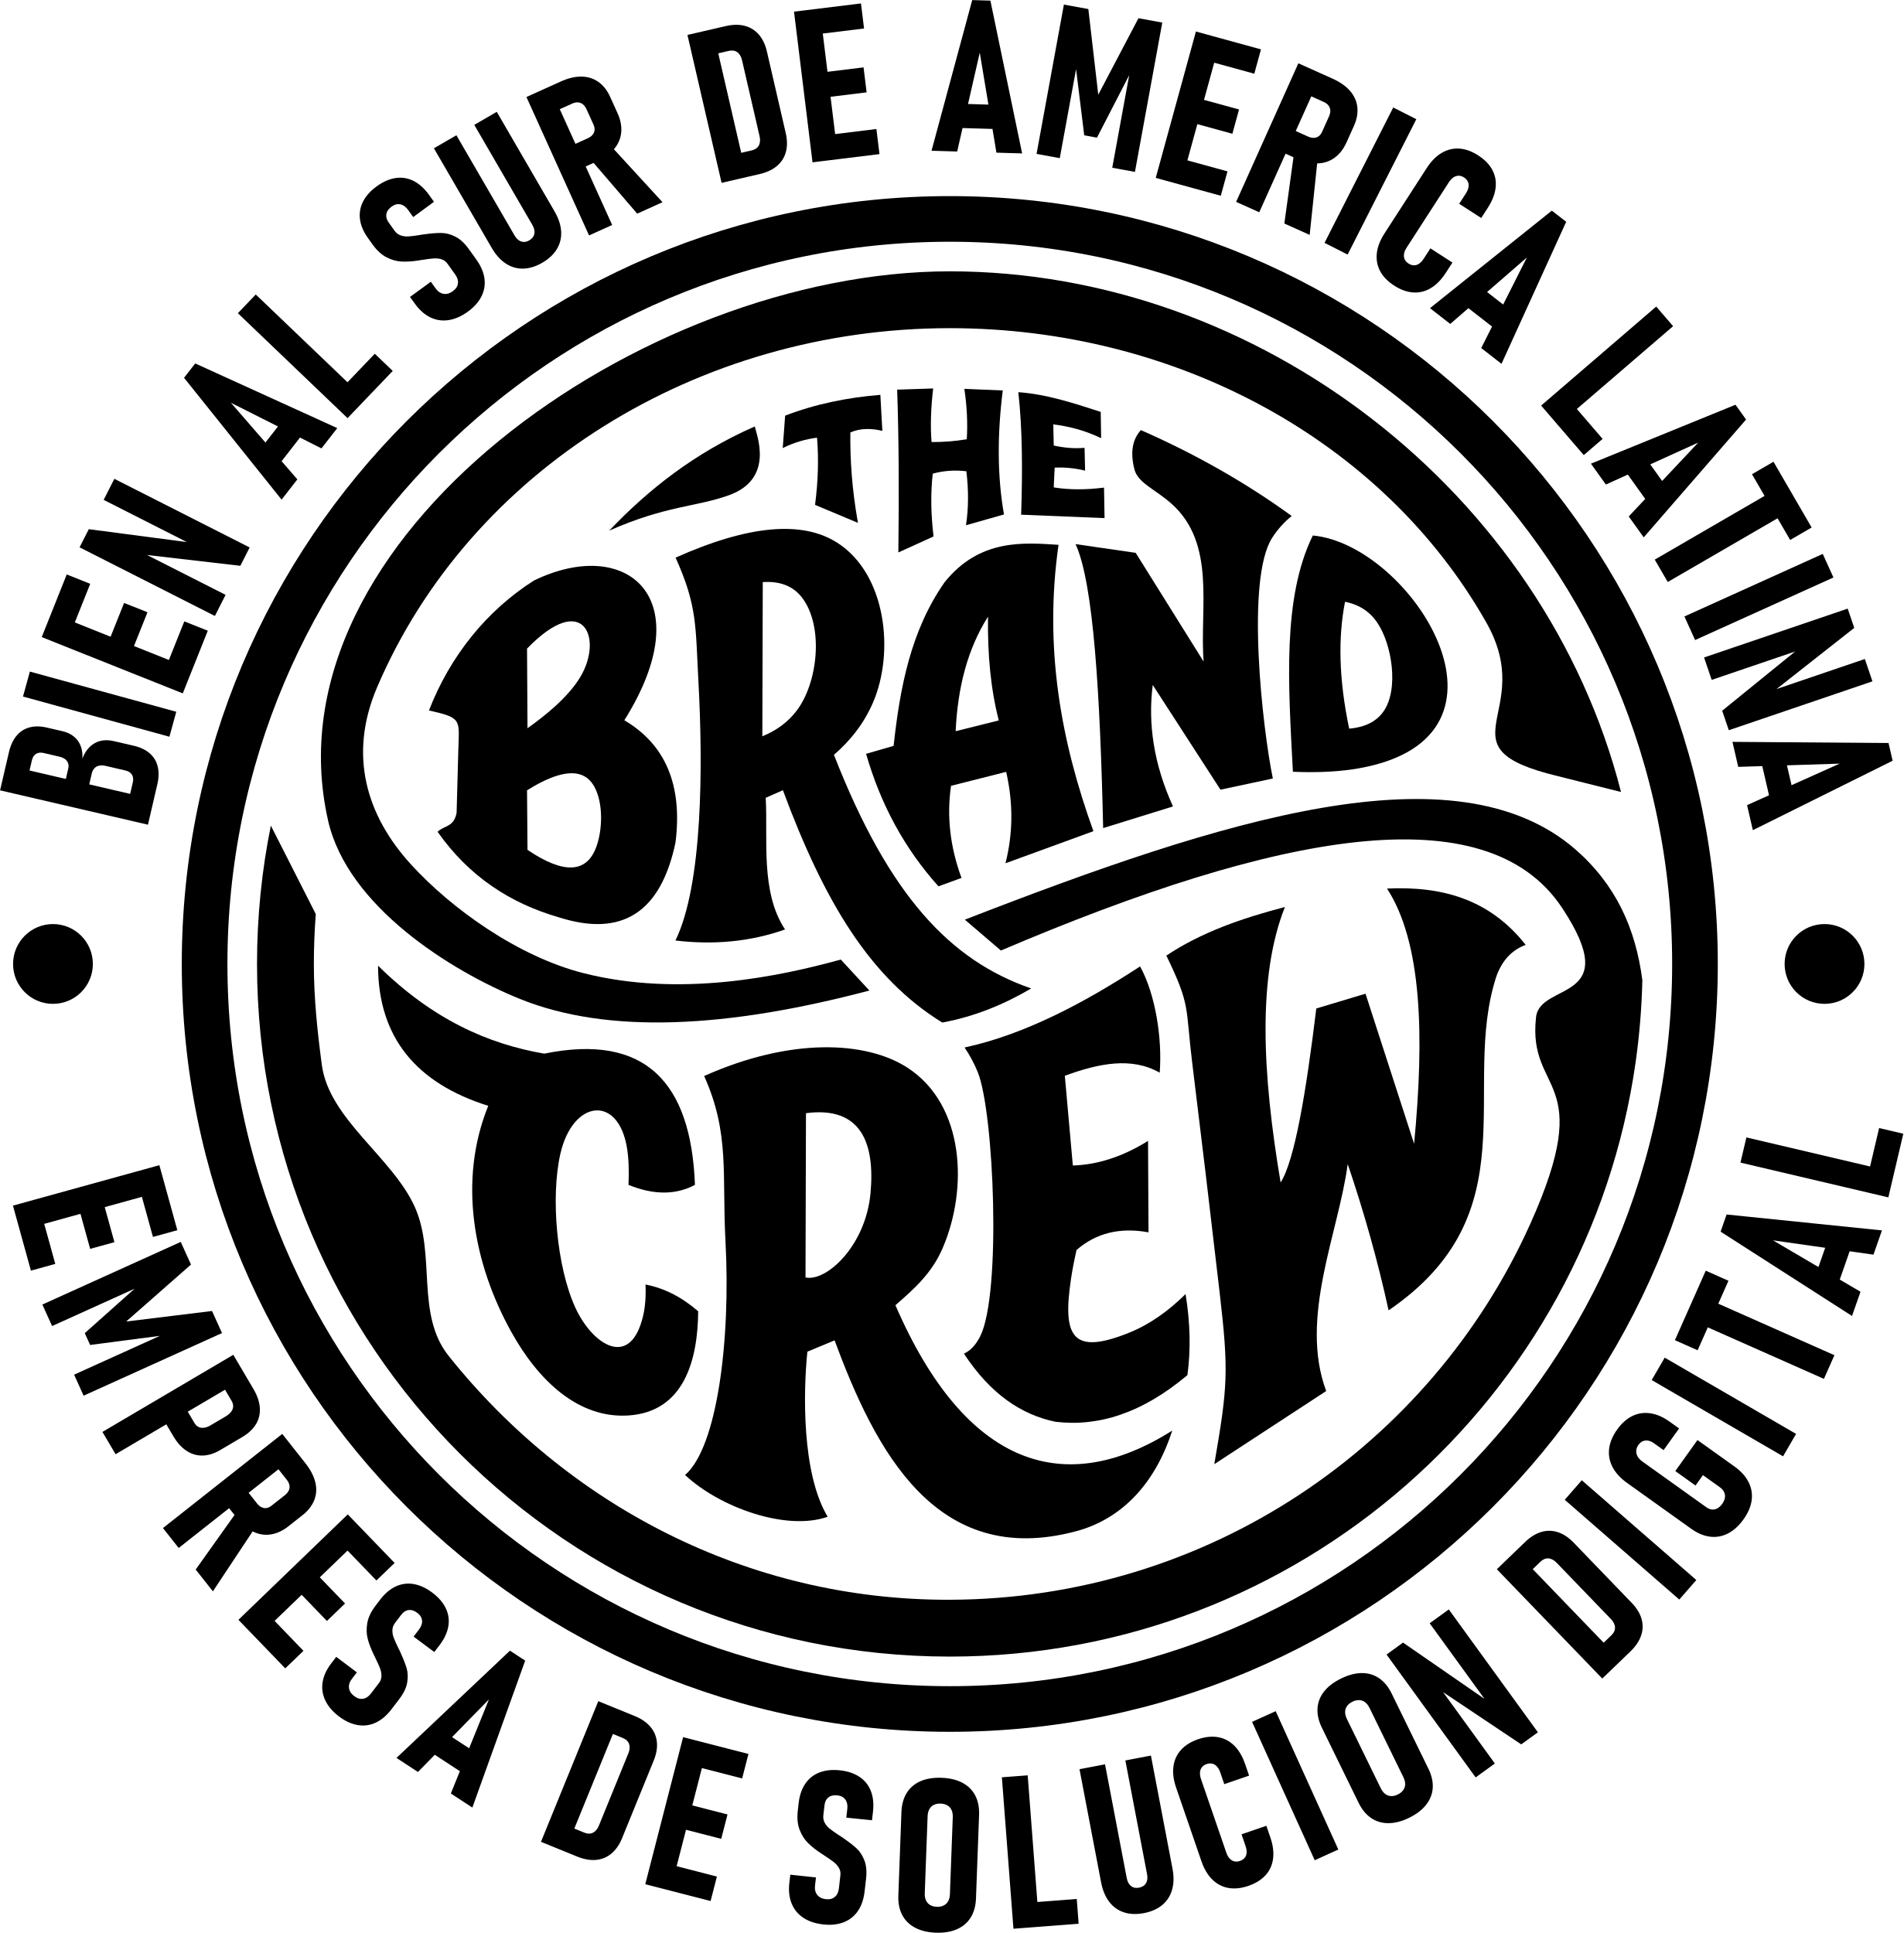
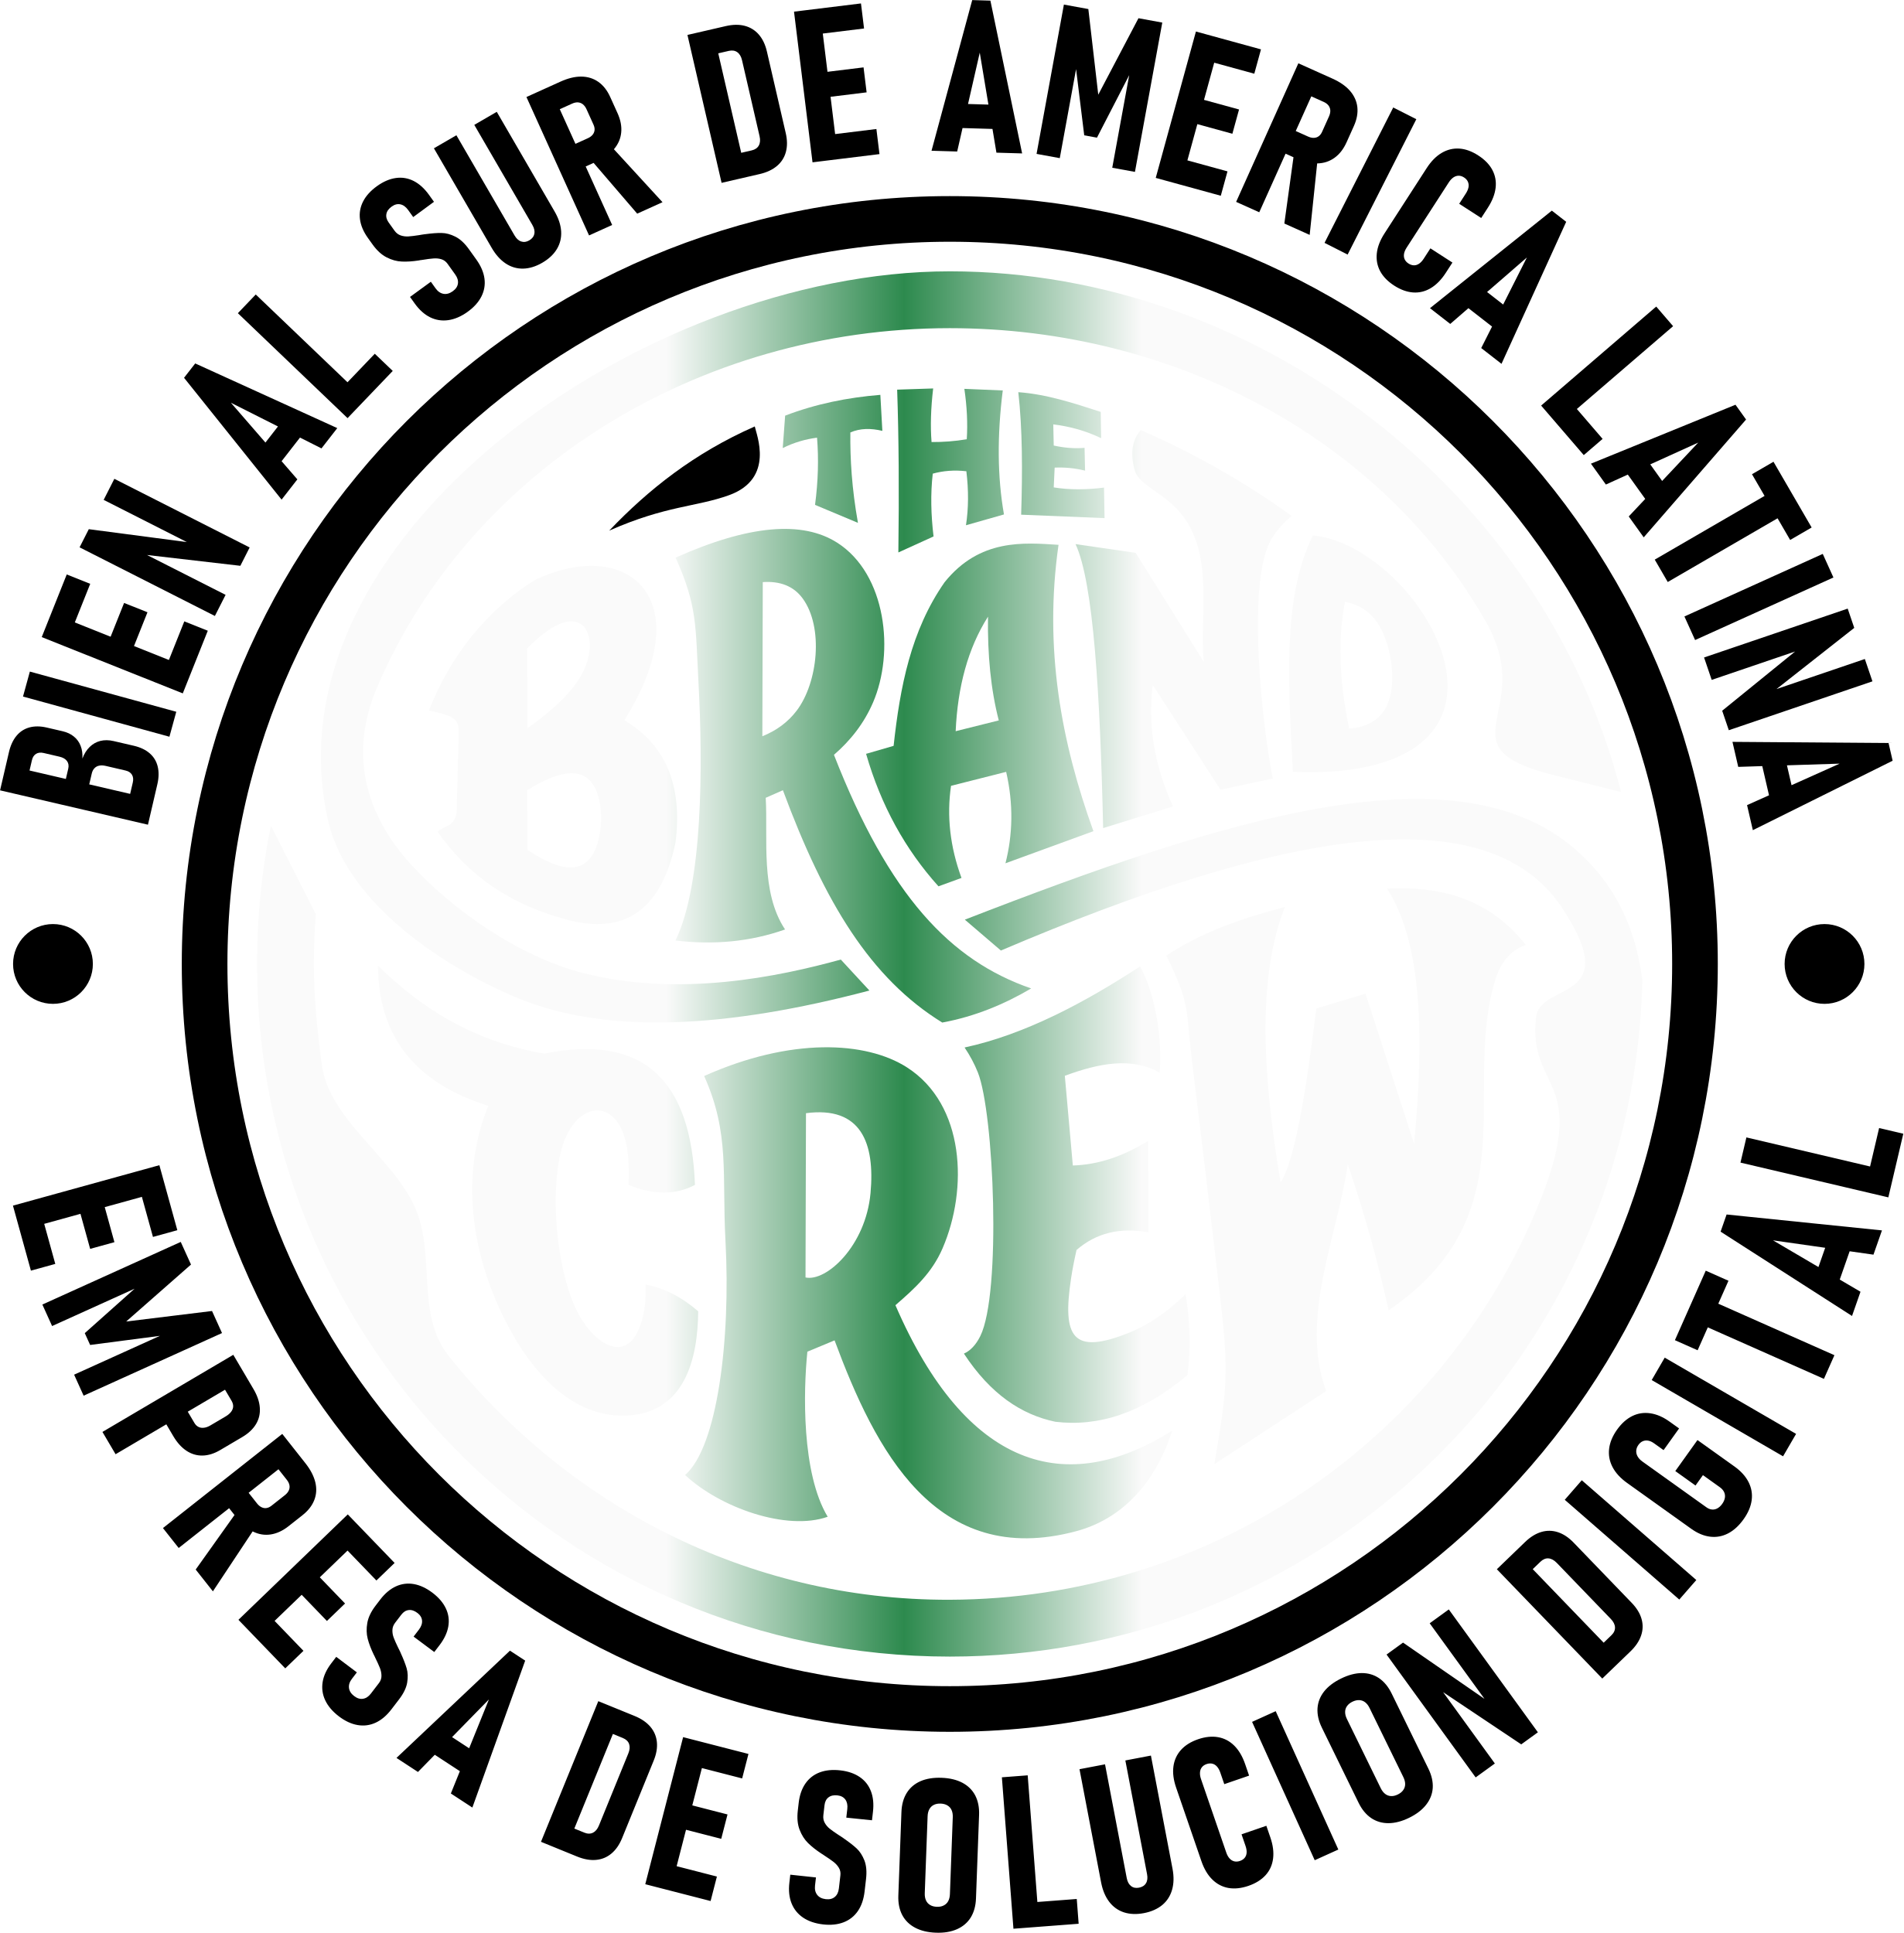
<svg xmlns="http://www.w3.org/2000/svg" xml:space="preserve" width="56.489mm" height="57.382mm" version="1.1" style="shape-rendering:geometricPrecision; text-rendering:geometricPrecision; image-rendering:optimizeQuality; fill-rule:evenodd; clip-rule:evenodd" viewBox="0 0 5660.02 5749.45">
  <defs>
    <style type="text/css">
   
    .str0 {stroke:black;stroke-width:135.74;stroke-miterlimit:22.926}
    .fil2 {fill:none}
-     .fil0 {fill:black}
+     .fil0 {fill:url(#shimmer)}
    .fil1 {fill:black}
    .fil3 {fill:black;fill-rule:nonzero}
   
  </style>
+     <linearGradient id="shimmer" x1="0%" y1="0%" x2="100%" y2="0%" gradientUnits="userSpaceOnUse">
+       <stop offset="0%" stop-color="#fafafa" />
+       <stop offset="35%" stop-color="#fafafa" />
+       <stop offset="47.5%" stop-color="#2d8a4e" />
+       <stop offset="60%" stop-color="#fafafa" />
+       <stop offset="100%" stop-color="#fafafa" />
+       <animate attributeName="x1" from="-100%" to="100%" dur="2.5s" repeatCount="indefinite" />
+       <animate attributeName="x2" from="0%" to="200%" dur="2.5s" repeatCount="indefinite" />
+     </linearGradient>
  </defs>
  <g id="Capa_x0020_1">
    <path class="fil0" d="M1275.58 2113.31c63.29,-163.5 173.47,-298.58 312.23,-386.6 275.13,-133.76 498.29,50.02 268.82,415.63 121.19,71.33 173.65,191.17 152.25,363.12 -43.73,209.18 -159.64,282.49 -345.96,223.3 -144.26,-41.45 -267.71,-121.05 -361.67,-254.75 18.87,-18.87 48.63,-12.87 56.6,-56.61 1.7,-62.25 3.41,-124.5 5.1,-186.75 2.42,-89.76 12.17,-95.71 -87.37,-117.35zm291.72 -184.13l1.37 236.8c46.33,-32.82 118.35,-88.47 156.68,-151.71 69.1,-114.01 11.64,-260.28 -158.05,-85.1zm0 421.52l1.37 177.13c107.67,72.65 175.82,69.64 204.58,-8.78 18.84,-51.34 20.96,-130.25 -5.67,-178.84 -30.54,-55.69 -95.53,-55.11 -200.28,10.49z" />
    <path class="fil0" d="M2009.08 1658.59c65.08,144.62 58.98,203.77 67.99,370.49 13.48,249.07 12.96,601.29 -68.39,768.33 113.3,13.55 222.16,3.82 325.89,-32.85 -73.97,-111.47 -50.61,-270.61 -57.5,-391.62l51.1 -22.56c124.36,335.05 260.6,559.35 473.91,691.06 97.37,-18 184.1,-54.23 264.45,-101.43 -240.11,-82.86 -422.71,-275.25 -586.56,-694.9 49.72,-43 89.52,-93.87 116.05,-155.23 64.65,-149.45 39.94,-381.84 -105.86,-475.39 -103.78,-66.61 -263.18,-53.3 -481.07,44.1zm259.25 72.77l-1.3 458.55c42.12,-16.87 76.34,-42.17 102.22,-76.31 63.03,-83.1 80.57,-248.07 17.56,-333.81 -27.15,-36.93 -67.38,-51.83 -118.48,-48.42z" />
    <path class="fil0" d="M2575.55 2242.16l81.87 -23.73c19.07,-175.26 51.46,-343.08 151.48,-486.52 104.68,-130.55 236.35,-117.87 338.96,-111.42 -43.97,308.3 8.08,586.79 103.75,851.74l-261.54 95.48c21.69,-85.38 24.08,-175.59 2.07,-271.91l-163.97 41.51c-13.07,89.53 -3.11,180.83 31.13,274l-68.49 24.91c-98.77,-109.72 -171.09,-240.63 -215.26,-394.05zm266.43 -67.32l128.2 -32.05c-23.65,-91.52 -33.74,-194.93 -32.05,-308.62 -59.7,94.04 -90.28,208.64 -96.15,340.68z" />
    <path class="fil0" d="M3198.46 1618.38l178.86 25.94 202.08 323.6c-12.7,-157.32 38.52,-350.62 -95.97,-470.04 -48.24,-42.82 -98.32,-60.86 -109.43,-100.24 -12.98,-49.25 -7.74,-89.17 18.69,-118.37 160.9,70.66 310.76,155.39 448.57,255.44 -22.8,18.53 -42.09,40.14 -57.96,64.73 -79.7,123.55 -28.51,569.05 1.89,716.11l-155.75 33.24 -201.44 -311.51c-14.62,115.12 2.84,235.16 60.23,361.35l-207.67 64.38c-9.1,-398 -28.64,-729.33 -82.08,-844.62z" />
    <path class="fil0" d="M3904 1592.8c290.76,26 659.59,597.67 139.51,692 -56.95,10.32 -123.15,13.92 -198.68,10.7 -13.4,-256.33 -32.25,-516.25 59.17,-702.7zm95.88 197.02c-20.55,104.69 -19.06,228.33 12.31,377.52 44.14,-3.98 79.32,-19.26 101.66,-50.69 47.27,-66.54 25.18,-200.9 -18,-264.5 -25.31,-37.26 -58.7,-54.58 -95.98,-62.33z" />
    <path class="fil0" d="M2334.85 1236.29c91.08,-34.96 185.81,-54.03 283.14,-61.86l5.95 107.08c-33.62,-7.96 -65.71,-8.15 -95.18,4.76 -0.8,79.18 4.2,165.64 22.6,268.87l-127.61 -53.46c9.31,-70.29 11.05,-136.8 5.95,-199.87 -34.11,4.33 -67.9,14.01 -102.01,30.86l7.14 -96.37z" />
    <path class="fil0" d="M2667.96 1158.96l107.08 -3.57c-6.86,58.41 -8.64,111.76 -4.76,159.42 34.58,0.19 69.44,-2.37 104.69,-8.33 3.08,-47.53 0.5,-97.58 -7.14,-149.9l114.21 4.76c-16.83,133.74 -16.14,256.97 3.57,368.81l-113.02 32.12c7.82,-50.36 8,-103.97 1.19,-160.61 -36.12,-4.15 -69.25,-1.37 -99.94,7.14 -6.91,60.08 -5.33,122.56 2.37,186.79l-104.68 47.58c2.38,-179.3 1.34,-341.43 -3.58,-484.22z" />
    <path class="fil0" d="M3028.27 1166.48c83.47,5.89 165.25,32.68 245.07,58.67l1.21 78.15c-48.3,-23.21 -95.59,-35.25 -142.3,-41.05l1.36 62.94c30.56,6.74 61.12,9.48 91.68,6.84l1.53 67.79c-31.69,-7.68 -60.14,-10.19 -90.47,-8.97l-2.75 58.84c47.35,7.69 97.43,7.2 149.54,0.6l1.57 90.75 -248.01 -10.17c4.17,-129.62 4,-254.2 -8.46,-364.4z" />
    <path class="fil0" d="M1124.21 2872.25c162.03,159.99 327.3,232.93 494.2,261.68 300.49,-61.26 436.88,85.33 448.21,390.37 -55.11,29.23 -120.12,31.47 -197.6,0 1.93,-41.77 0.62,-78.39 -4.34,-109.17 -25.9,-160.49 -161.61,-143.96 -198.2,16.45 -29.15,127.8 -11.35,335.53 44.29,457.45 50.62,110.88 164.29,185.84 201.85,24.17 6.2,-26.74 8.46,-57.66 6.99,-92.5 55.41,10.51 107.61,37.05 156.64,79.52 -1.04,142.35 -40.45,299.99 -208.91,310 -147.62,8.77 -265.98,-103.27 -346.27,-247.5 -114.04,-204.91 -158.96,-451.91 -69.15,-673.58 -214.34,-67.31 -327.21,-203.79 -327.72,-416.89z" />
    <path class="fil0" d="M2093.96 3200.47c76.86,170.8 52.79,293.73 63.43,490.61 15.89,294.16 -24.15,613.04 -120.1,696.2 103.69,96.84 301.57,167.44 424.07,124.13 -78.25,-129.83 -72.32,-375.48 -60.41,-491.03l80.89 -33.63c120,323.31 299.73,680.08 718.85,567.55 132.6,-35.6 233.55,-138.25 285.29,-299.21 -317.21,200.81 -613.27,111.72 -823.19,-372.95 58.71,-50.79 108.89,-96.7 140.21,-169.14 76.31,-176.51 66.6,-427.56 -105.58,-538.04 -122.57,-78.64 -346.13,-89.54 -603.46,25.5zm302.84 110.58l-1.39 488.56c61.52,13.51 178.83,-92.99 193.34,-250.78 13.68,-148.98 -28.04,-259.51 -191.95,-237.78z" />
    <path class="fil0" d="M2868.45 3115.64c180.49,-38.82 359.41,-135.1 521.92,-241.15 45.69,82.92 66.25,213.72 58.37,316.12 -83.06,-47.53 -180.67,-28.16 -282.16,9.17l23.82 266.85c74.56,-2.22 149.1,-26.74 223.66,-73.18l1.38 271.99c-84.14,-15.46 -155.63,1.61 -214,52.47 -7.02,30.78 -12.58,59.51 -16.52,85.98 -25.47,170.92 2.28,229.19 173.92,159.64 60.04,-24.32 115.28,-63.61 166.82,-114.46 14.12,86.49 15.56,166.64 5.47,241.02 -134.7,113.47 -265.25,154.17 -392.57,138.77 -101.05,-20.97 -193.13,-82.29 -272.06,-202.68 18.96,-8.68 35.42,-25.3 48.69,-52.1 63.12,-127.44 40.71,-664.4 -7.19,-784.22 -10.52,-26.28 -23.85,-50.96 -39.54,-74.22z" />
    <path class="fil0" d="M3468.49 2842.38c103.08,-69.06 224.7,-111.25 352.63,-144.61 -81.66,205.45 -67.71,494.56 -12.81,819.47 41.82,-66.02 75.5,-266.43 106.1,-517.66l146.33 -43.9 144.5 446.31c31.01,-322.92 23.21,-598.94 -80.48,-759.1 159.3,-7.37 303.46,29.02 412.29,167.55 -40.05,14.78 -70.16,45.2 -87.72,95.24 -106.65,330.6 103.67,702.33 -319.94,991.8 -32.13,-146.9 -72.95,-291.87 -121.58,-435.11 -26.82,203.07 -145.14,457.36 -63.99,675.07l-332.74 217.56c40.06,-231.74 43.08,-275.97 15.96,-509.85 -28.95,-249.6 -55.92,-475.33 -81.79,-685.2 -20.39,-165.39 -3.74,-167.76 -76.77,-317.56z" />
    <path class="fil0" d="M4884.01 2915.23c-1.89,82.71 -8.67,164.22 -20.03,244.24 -141.94,999.35 -1000.95,1767.85 -2039.51,1767.85 -1137.8,0 -2060.15,-922.35 -2060.15,-2060.15 0,-140.93 14.19,-278.52 41.14,-411.49l133.62 263.16 0.03 0.03c-3.82,48.93 -5.76,98.39 -5.76,148.3 0,102.16 10.59,202.07 23.7,300.19 21.59,161.71 210.9,275.49 276.78,423.28 63.23,141.86 1.46,318.42 100.4,442.4 351.15,440 885.05,727.22 1490.25,725.26 768.25,-2.48 1429.54,-459.19 1725.53,-1116.42 200.49,-445.27 -8.32,-383.18 17.92,-616.76 11.8,-105.21 263.5,-42.2 78.22,-323.62 -225.19,-341.97 -846.31,-225.3 -1669.7,125.73l-107.19 -91.83c769.8,-298.93 1458.31,-518.34 1815.64,-209.06 119.26,104.35 178.7,232.75 199.12,388.91z" />
    <path class="fil0" d="M2824.48 807.02c919.16,0 1768.65,658.3 1996.11,1548.64l-188.96 -47.43c-357.6,-86.46 -57.99,-185.46 -211.59,-456.61 -307.75,-543.27 -924.88,-875.56 -1595.56,-875.56 -749.58,0 -1427.24,422.47 -1703.18,1068.43 -86.59,202.7 -30.66,382.2 100.51,526.21 121.31,133.19 319.62,274.56 513.16,323.72 286.52,72.77 582.62,10.04 765.4,-40.34l85.06 92.14c-421.98,111.48 -777.59,131.44 -1040.97,24.3 -202.42,-82.35 -510.34,-273.84 -568.6,-529.04 -191.27,-837.85 933.53,-1634.45 1848.63,-1634.45z" />
    <path class="fil1" d="M2244.57 1268.38c-180.22,79.34 -316.56,187.95 -432.88,309.89 169.74,-75.01 258.3,-70.04 356.26,-105.42 136.79,-49.35 81.21,-180.85 76.62,-204.47z" />
    <circle class="fil2 str0" cx="2824.48" cy="2867.17" r="2216.03" />
    <path class="fil3" d="M379.54 2393.6l15.31 -65.89c2.15,-9.3 1.36,-17.1 -2.42,-23.32 -3.76,-6.32 -10.08,-10.5 -18.96,-12.56l-58.98 -13.71c-7.22,-1.67 -13.69,-1.98 -19.41,-0.8 -5.69,1.06 -10.43,3.67 -14.2,7.69 -3.87,4.01 -6.48,9.17 -7.99,15.67l-15.03 64.66 -69.52 -16.15 14.62 -62.9c2.06,-8.88 0.75,-16.36 -3.68,-22.61 -4.53,-6.28 -12,-10.63 -22.54,-13.08l-47.19 -10.97c-8.79,-2.03 -16.28,-1.16 -22.39,2.64 -6.11,3.81 -10.15,9.95 -12.16,18.63l-14.69 63.2 -70.12 -16.29 16.43 -70.75c4.59,-19.73 12.02,-35.85 22.34,-48.37 10.31,-12.51 23.24,-20.83 38.48,-25.03 15.33,-4.16 32.62,-4.06 51.72,0.38l47.21 10.96c13.32,3.1 24.5,8.42 33.45,15.83 9.07,7.33 15.73,16.6 20,27.72 4.39,11.14 6.05,23.62 5.19,37.67 5.37,-14.21 12.63,-25.8 21.74,-34.57 9.04,-8.9 19.66,-14.82 31.7,-17.91 12.11,-2.95 25.27,-2.83 39.63,0.51l59.9 13.92c19.32,4.49 35,11.93 47.06,22.36 12.05,10.42 20.01,23.49 23.88,39.18 3.87,15.7 3.59,33.29 -0.97,52.91l-17.97 77.35 -70.45 -16.37zm-379.33 -42.84l17.49 -75.29 439.79 102.18 -17.49 75.3 -439.79 -102.19z" />
    <polygon id="_1" class="fil3" points="524.2,2117.05 503.83,2191.29 68.42,2071.78 88.8,1997.55 " />
    <path id="_2" class="fil3" d="M124.12 1894.96l28.54 -71.5 419.44 167.39 -28.53 71.5 -419.45 -167.39zm362.28 107.81l61.7 -154.62 69.83 27.86 -61.7 154.61 -69.83 -27.85zm-173.33 -69.18l55.96 -140.24 69.53 27.74 -55.96 140.24 -69.53 -27.74zm-176.29 -70.35l61.7 -154.62 69.83 27.86 -61.7 154.61 -69.83 -27.85z" />
    <polygon id="_3" class="fil3" points="236.66,1627.96 264.06,1573.97 580.74,1615.61 587.72,1628.55 308.29,1486.78 340.06,1424.18 742.41,1628.32 714.73,1682.89 414.09,1648.07 406.67,1635.27 670.88,1769.32 639.02,1832.1 " />
    <path id="_4" class="fil3" d="M547.31 1123.66l33.22 -42.66 422.45 192.36 -46.97 60.33 -269.35 -135.8 197.63 227.92 -46.9 60.24 -290.08 -362.38zm222.9 217.2l75.56 -97.05 56.81 44.23 -75.56 97.06 -56.81 -44.24z" />
    <path id="_5" class="fil3" d="M707.35 931.53l53.22 -55.62 326.21 312.15 -53.21 55.62 -326.22 -312.15zm294.67 238.23l112.53 -117.6 53.39 51.1 -112.53 117.6 -53.39 -51.1z" />
    <path id="_6" class="fil3" d="M1390.5 927.52c-19.23,13.77 -38.28,21.93 -57.21,24.66 -18.92,2.72 -36.93,-0.04 -53.95,-8.33 -16.93,-8.35 -32.31,-21.99 -45.89,-40.95l-14.14 -19.75 61.96 -45.15 14.13 19.74c6.61,9.23 14.47,14.56 23.47,16.2 9.1,1.57 18.19,-1.02 27.41,-7.62 9.14,-6.54 14.27,-14.14 15.5,-22.96 1.21,-8.7 -1.41,-17.64 -7.9,-26.7l-22.96 -32.07c-4.88,-6.8 -10.91,-11.22 -18.28,-13.52 -7.38,-2.27 -15.24,-3.04 -23.86,-2.34 -8.55,0.64 -19.8,2.04 -33.65,4.39 -0.92,0.15 -1.78,0.25 -2.64,0.33 -0.85,0.09 -1.69,0.17 -2.63,0.31l-4.34 0.89c-18.56,2.86 -35.38,3.95 -50.32,3.3 -14.96,-0.5 -30.09,-4.67 -45.3,-12.43 -15.14,-7.66 -29.19,-20.56 -42.09,-38.59l-13.58 -18.97c-13.34,-18.62 -21.29,-37.18 -23.71,-55.68 -2.47,-18.57 0.67,-36.21 9.24,-53.03 8.56,-16.82 22.49,-32.14 41.63,-45.85 18.71,-13.4 37.28,-21.35 55.87,-23.97 18.51,-2.57 36.12,0.35 52.87,8.82 16.83,8.57 32.03,22.33 45.62,41.3l14.82 20.69 -61.78 45.4 -15 -20.95c-6.73,-9.39 -14.46,-15.07 -23.05,-16.88 -8.66,-1.88 -17.14,0.29 -25.77,6.46 -9.05,6.48 -14.46,13.87 -15.92,22.21 -1.53,8.41 0.66,16.75 6.7,25.2l17.53 24.49c4.94,6.89 11.01,11.54 18.28,14.04 7.25,2.49 14.86,3.45 22.75,3.01 7.99,-0.5 18.54,-1.79 31.8,-3.85 2.5,-0.51 5.03,-1 7.66,-1.33 2.72,-0.38 5.38,-0.84 8.11,-1.23 0.47,-0.07 0.93,-0.15 1.23,-0.1 0.38,-0.01 0.85,-0.08 1.32,-0.16 19.28,-2.59 35.45,-3.87 48.55,-3.6 13.13,0.12 26.8,3.76 41.05,10.9 14.19,7.05 27.69,19.55 40.47,37.4l21.92 30.61c13.58,18.96 21.71,37.78 24.25,56.45 2.54,18.65 -0.49,36.47 -8.98,53.38 -8.51,16.9 -22.2,32.19 -41.25,45.84z" />
    <path id="_7" class="fil3" d="M1612.5 781.56c-19.36,11.23 -38.33,16.97 -56.83,17.4 -18.56,0.34 -35.85,-4.71 -51.75,-15.22 -15.95,-10.59 -29.84,-26.08 -41.81,-46.71l-171.74 -295.96 66.85 -38.8 172.86 297.88c5.48,9.45 12.08,15.54 19.8,18.07 7.77,2.6 15.73,1.53 23.98,-3.26 8.44,-4.9 13.5,-11.39 15.09,-19.42 1.73,-8.01 -0.19,-16.81 -5.67,-26.26l-172.86 -297.88 66.86 -38.8 171.75 295.96c11.97,20.63 18.53,40.37 19.71,59.54 1.14,19.08 -3.14,36.64 -12.64,52.58 -9.56,15.85 -24.06,29.54 -43.59,40.87z" />
    <path id="_8" class="fil3" d="M1673.97 444.67l74.09 -33.52c6.09,-2.76 10.82,-6.18 14.27,-10.41 3.38,-4.09 5.32,-8.81 5.8,-13.92 0.43,-4.97 -0.63,-10.41 -3.17,-16.02l-20.76 -45.89c-2.8,-6.18 -6.4,-11.07 -10.68,-14.6 -4.38,-3.5 -9.29,-5.35 -14.72,-5.8 -5.5,-0.31 -11.23,0.89 -17.32,3.65l-74.1 33.52 -30.46 -67.33 69.85 -31.6c22.32,-10.09 42.87,-15.09 61.9,-14.96 19.07,0.21 35.95,5.39 50.6,15.63 14.69,10.35 26.44,25.29 35.32,44.9l21.75 48.1c9.14,20.2 12.81,39.38 11.01,57.52 -1.75,18.26 -8.85,34.73 -21.28,49.44 -12.43,14.7 -29.67,27.03 -51.79,37.04l-69.85 31.59 -30.46 -67.34zm-108.45 -156.13l68.69 -31.07 186.21 411.67 -68.69 31.08 -186.21 -411.68zm190.23 184.89l58.35 -42.11 156.07 170.08 -75.26 34.05 -139.16 -162.02z" />
    <path id="_9" class="fil3" d="M2179.15 460.3l56.3 -13c10.03,-2.31 17.06,-7.2 21.13,-14.56 4.05,-7.46 4.75,-16.66 2.17,-27.82l-52.1 -225.75c-2.55,-11.06 -7.21,-19.02 -14.13,-23.95 -6.9,-4.94 -15.35,-6.14 -25.37,-3.83l-56.31 13 -16.61 -72.01 63.84 -14.74c20.97,-4.84 39.84,-5.18 56.5,-0.86 16.79,4.4 30.76,13.05 42.02,26 11.28,13.07 19.29,29.83 24.04,50.39l56.01 242.69c4.75,20.56 4.92,39.25 0.48,55.83 -4.42,16.69 -13.29,30.6 -26.48,41.81 -13.3,11.23 -30.36,19.3 -51.34,24.15l-63.54 14.66 -16.61 -72.01zm-134.82 -356.41l75.01 -17.31 101.53 439.94 -75.01 17.31 -101.53 -439.94z" />
    <path id="_10" class="fil3" d="M2361.24 34.65l76.4 -9.38 55.04 448.14 -76.41 9.38 -55.03 -448.14zm79.76 369.36l165.24 -20.29 9.16 74.62 -165.23 20.29 -9.17 -74.62zm-22.74 -185.23l149.76 -18.4 9.12 74.3 -149.75 18.4 -9.13 -74.3zm-23.13 -188.29l165.23 -20.29 9.16 74.51 -165.23 20.29 -9.16 -74.51z" />
    <path id="_11" class="fil3" d="M2891.17 0.22l54.06 1.6 94.36 454.48 -76.43 -2.25 -49.55 -297.54 -67.15 294.1 -76.3 -2.24 121.01 -448.14zm-43.58 308.16l122.95 3.63 -2.12 71.97 -122.95 -3.64 2.12 -71.96z" />
    <polygon id="_12" class="fil3" points="3385.56,54.18 3456.38,67.13 3375.1,511.26 3307.62,498.91 3364.37,188.81 3365.37,209.26 3262.13,409.41 3224.26,402.48 3197.48,184.78 3208.33,160.25 3151.57,470.35 3082.53,457.72 3163.81,13.59 3236.51,26.89 3266,281.62 " />
    <path id="_13" class="fil3" d="M3556.44 93.71l74.24 20.38 -119.51 435.4 -74.24 -20.38 119.51 -435.4zm-66.68 371.95l160.53 44.06 -19.9 72.5 -160.53 -44.07 19.9 -72.49zm49.4 -179.97l145.5 39.94 -19.82 72.18 -145.5 -39.94 19.82 -72.18zm50.21 -182.94l160.53 44.07 -19.87 72.39 -160.53 -44.07 19.87 -72.39z" />
    <path id="_14" class="fil3" d="M3815.93 372.92l74.2 33.32c6.09,2.74 11.79,4.01 17.24,3.79 5.31,-0.18 10.12,-1.85 14.27,-4.88 4.02,-2.97 7.38,-7.36 9.91,-12.98l20.63 -45.95c2.78,-6.19 4.05,-12.13 3.86,-17.67 -0.28,-5.6 -2.14,-10.5 -5.4,-14.87 -3.41,-4.33 -8.11,-7.83 -14.21,-10.57l-74.2 -33.31 30.28 -67.42 69.93 31.4c22.35,10.03 39.71,22.11 52.21,36.45 12.46,14.43 19.78,30.51 21.8,48.26 1.97,17.85 -1.42,36.56 -10.24,56.2l-21.63 48.16c-9.08,20.22 -21.01,35.68 -35.8,46.35 -14.83,10.77 -31.87,16.37 -51.12,16.8 -19.26,0.41 -39.91,-4.33 -62.06,-14.27l-69.94 -31.4 30.27 -67.42zm45.13 -184.66l68.78 30.88 -185.07 412.19 -68.77 -30.89 185.06 -412.18zm-12.5 264.98l70.2 15.82 -24.05 229.58 -75.35 -33.83 29.2 -211.57z" />
    <polygon id="_15" class="fil3" points="4007.55,757.18 3938.9,722.34 4143.18,319.71 4211.84,354.53 " />
    <path id="_16" class="fil3" d="M4145.98 849.43c-19.15,-12.36 -33.07,-26.78 -41.77,-43 -8.65,-16.32 -11.93,-34.1 -9.83,-53.19 2.09,-19.09 9.76,-38.76 22.93,-59.16l125.36 -194.09c13.13,-20.31 27.89,-35.38 44.45,-45.15 16.52,-9.77 34.08,-14.08 52.51,-12.91 18.43,1.16 37.23,8.02 56.38,20.39 19.15,12.36 33.13,26.69 41.87,43.06 8.73,16.38 12.01,34.15 9.77,53.27 -2.25,19.12 -9.96,38.88 -23.09,59.19l-19.73 30.55 -65.48 -42.28 19.74 -30.55c4.14,-6.42 6.73,-12.56 7.92,-18.5 1.08,-5.99 0.45,-11.45 -1.8,-16.56 -2.22,-4.97 -6.13,-9.27 -11.48,-12.72 -5.25,-3.39 -10.54,-5.16 -15.98,-5.15 -5.3,-0.01 -10.54,1.65 -15.63,5.06 -5.01,3.45 -9.57,8.34 -13.71,14.75l-125.37 194.1c-4.2,6.49 -6.77,12.65 -7.76,18.47 -0.94,5.95 -0.31,11.41 1.88,16.23 2.27,4.88 6.02,9.06 11.27,12.45 5.52,3.57 11.04,5.37 16.43,5.44 5.38,0.07 10.53,-1.65 15.49,-5.02 4.8,-3.34 9.4,-8.32 13.72,-15l19.67 -30.46 65.48 42.29 -19.68 30.46c-13.17,20.39 -28.01,35.55 -44.52,45.47 -16.5,9.92 -34.06,14.23 -52.57,13.01 -18.47,-1.32 -37.33,-8.08 -56.48,-20.45z" />
    <path id="_17" class="fil3" d="M4614.86 626.5l42.66 33.22 -192.36 422.45 -60.33 -46.97 135.8 -269.35 -227.92 197.63 -60.24 -46.9 362.38 -290.08zm-217.2 222.9l97.05 75.56 -44.23 56.81 -97.06 -75.56 44.24 -56.81z" />
    <path id="_18" class="fil3" d="M4925.27 911.81l50.22 58.35 -342.25 294.49 -50.22 -58.35 342.25 -294.49zm-265.61 270.24l106.16 123.38 -56.02 48.2 -106.16 -123.39 56.02 -48.19z" />
    <path id="_19" class="fil3" d="M5160.96 1203.83l31.48 43.98 -304.38 350.46 -44.51 -62.17 206.66 -219.71 -274.64 124.79 -44.45 -62.07 429.82 -175.27zm-271.54 152.07l71.61 100.01 -58.54 41.91 -71.61 -100.01 58.54 -41.91z" />
    <path id="_20" class="fil3" d="M5278.67 1456.89l38.64 66.59 -357.78 207.61 -38.64 -66.58 357.78 -207.62zm-4.68 -83.47l113.47 195.54 -63.93 37.09 -113.47 -195.54 63.93 -37.09z" />
    <polygon id="_21" class="fil3" points="5040.87,1903.71 5009.14,1833.58 5420.51,1647.5 5452.25,1717.64 " />
    <polygon id="_22" class="fil3" points="5494.67,1810.23 5514.17,1867.55 5263.17,2065.08 5249.03,2061.04 5545.67,1960.11 5568.27,2026.56 5141.14,2171.9 5121.43,2113.97 5356.35,1923.15 5370.69,1926.78 5090.21,2022.22 5067.53,1955.56 " />
    <path id="_23" class="fil3" d="M5616.14 2210.02l12.16 52.68 -415.71 206.52 -17.19 -74.51 275.26 -123.37 -301.51 9.62 -17.17 -74.39 464.17 3.44zm-309.13 35.98l27.66 119.84 -70.16 16.2 -27.66 -119.85 70.16 -16.19z" />
    <path class="fil3" d="M473.93 3465.71l20.5 74.2 -435.42 120.29 -20.5 -74.21 435.42 -120.28zm-353.86 133.17l44.33 160.47 -72.46 20.01 -44.33 -160.46 72.46 -20.02zm179.99 -49.72l40.21 145.54 -72.16 19.93 -40.21 -145.54 72.16 -19.93zm182.96 -50.54l44.33 160.46 -72.47 20.02 -44.33 -160.46 72.47 -20.02zm147.51 400.79l29.69 65.6 -411.54 186.27 -28.29 -62.5 287.29 -130.04 -16.23 12.48 -223.42 29.19 -15.92 -35.17 163.77 -146.06 26.34 -5.06 -287.29 130.04 -28.95 -63.96 411.52 -186.27 30.48 67.34 -192.77 169.42 255.3 -31.29zm-92.94 264.2l40.55 68.78c3.13,5.3 7.06,9.26 11.93,11.68 4.79,2.47 10.21,3.33 16.29,2.59 6.04,-0.61 12.44,-2.91 19.03,-6.78l45.76 -26.97c6.94,-4.1 12.32,-8.75 16.16,-13.72 3.69,-5.02 5.81,-10.2 6.05,-15.63 0.24,-5.43 -1.27,-10.95 -4.42,-16.48l-40.55 -68.78 63.67 -37.53 41.62 70.62c11.36,19.27 17.73,37.8 18.96,55.54 1.31,17.68 -2.44,34.07 -11.31,48.89 -8.96,14.88 -22.56,27.7 -40.92,38.53l-65.6 38.67c-18,10.61 -35.58,16.06 -52.53,16.32 -17.04,0.33 -33,-4.42 -47.75,-14.19 -14.74,-9.77 -27.81,-24.22 -39.08,-43.31l-41.62 -70.61 63.75 -37.59zm156.18 -133.9l39.09 66.31 -389.14 229.4 -39.09 -66.32 389.14 -229.39zm20.18 378.22l50.44 63.93c4.09,5.16 8.54,8.94 13.49,11.25 4.85,2.38 9.81,3.2 14.82,2.34 5.06,-0.76 10.04,-3.2 14.87,-7l39.54 -31.2c5.32,-4.21 9.26,-8.81 11.59,-13.89 2.4,-5 3.03,-10.21 2.07,-15.68 -1.02,-5.41 -3.57,-10.69 -7.64,-15.85l-50.45 -63.93 58.1 -45.85 47.55 60.26c15.11,19.15 24.89,38.04 29.36,56.54 4.47,18.49 3.44,36.18 -3.06,52.78 -6.5,16.75 -18.16,31.75 -35.05,45.09l-41.46 32.72c-17.39,13.73 -35.12,21.9 -53.24,24.6 -17.99,2.72 -35.69,-0.19 -53.02,-8.81 -17.26,-8.53 -33.39,-22.28 -48.36,-41.26l-47.55 -60.26 58.01 -45.79zm125.47 -142.94l46.78 59.27 -354.84 280.05 -46.77 -59.27 354.83 -280.05zm-133.6 229.33l54.83 46.54 -127.53 192.38 -51.17 -64.84 123.87 -174.08zm328.41 10.06l53.43 55.41 -325.18 313.56 -53.43 -55.42 325.18 -313.55zm-247.35 285.95l115.56 119.84 -54.12 52.18 -115.56 -119.84 54.12 -52.18zm134.42 -129.61l104.81 108.69 -53.9 51.96 -104.81 -108.69 53.9 -51.96zm136.63 -131.76l115.56 119.83 -54.12 52.19 -115.56 -119.83 54.12 -52.19zm-50.55 575.8c-18.69,-14.31 -32.13,-30.22 -40.27,-47.52 -8.11,-17.3 -10.64,-35.28 -7.69,-53.98 2.97,-18.7 11.53,-37.37 25.78,-55.98l14.7 -19.2 61.34 46.17 -14.7 19.2c-6.96,9.09 -9.86,18.1 -8.72,27.24 1.12,9.01 6.19,17.03 15.29,24 8.84,6.77 17.67,9.53 26.4,8.07 8.76,-1.31 16.55,-6.43 23.39,-15.36l23.98 -31.32c5.03,-6.56 7.56,-13.71 7.52,-21.34 0.04,-7.72 -1.54,-15.61 -4.64,-23.59 -3.19,-8.06 -7.88,-18.32 -14.1,-30.95 -0.4,-0.86 -0.74,-1.65 -1.07,-2.43 -0.4,-0.7 -0.73,-1.49 -1.14,-2.34l-2.04 -3.97c-8.15,-16.92 -14.16,-32.6 -17.9,-47.09 -3.82,-14.54 -4.15,-30.16 -1.25,-47.03 2.93,-16.72 11.17,-33.93 24.64,-51.51l14.19 -18.54c13.92,-18.19 29.44,-31.13 46.48,-38.92 16.98,-7.7 34.77,-9.98 53.35,-6.7 18.67,3.36 37.3,12.14 56.08,26.52 18.19,13.93 31.28,29.43 39.14,46.38 7.94,17.03 10.21,34.81 6.99,53.31 -3.22,18.51 -11.94,37.05 -26.19,55.67l-15.47 20.2 -61.54 -45.91 15.67 -20.46c7.02,-9.18 10.21,-18.23 9.51,-26.9 -0.71,-8.84 -5.28,-16.47 -13.62,-22.85 -8.92,-6.83 -17.55,-9.7 -26.05,-8.73 -8.49,0.98 -15.74,5.57 -22.06,13.82l-18.31 23.92c-5.16,6.74 -7.84,13.91 -8.11,21.57 -0.26,7.69 0.95,15.16 3.76,22.65 2.73,7.42 7.13,17.2 12.98,29.29 1.11,2.19 2.32,4.46 3.49,6.95 1.07,2.42 2.23,4.92 3.55,7.38 0.22,0.43 0.34,0.79 0.46,1.15 0.12,0.37 0.25,0.73 0.45,1.15 8.11,17.68 13.97,32.86 17.68,45.45 3.63,12.53 4.14,26.68 1.54,42.46 -2.68,15.71 -10.68,32.27 -24.03,49.71l-22.82 29.8c-14.25,18.61 -29.88,31.87 -46.99,39.75 -17.11,7.86 -35.03,10.17 -53.69,6.97 -18.65,-3.2 -37.35,-11.91 -55.97,-26.16zm509.16 -195.06l45.25 29.61 -157.09 437.04 -63.98 -41.86 113.21 -279.73 -210.99 215.74 -63.88 -41.79 337.48 -319.01zm-198.25 240.06l102.92 67.34 -39.48 60.33 -102.92 -67.34 39.48 -60.33zm365.78 279.37l53.51 21.8c9.63,3.93 18.2,3.98 25.8,0.21 7.46,-3.71 13.48,-10.88 17.75,-21.39l87.48 -214.66c4.28,-10.5 5,-19.83 2.24,-27.71 -2.81,-8.01 -9,-13.86 -18.6,-17.87l-53.5 -21.8 27.89 -68.45 60.68 24.73c19.93,8.13 35.5,18.83 46.73,31.99 11.14,13.13 17.64,28.37 19.38,45.46 1.71,17.17 -1.4,35.49 -9.37,55.03l-94.03 230.76c-7.97,19.54 -18.59,34.92 -31.77,45.91 -13.23,11.1 -28.49,17.36 -45.82,18.89 -17.24,1.56 -35.94,-1.7 -55.88,-9.83l-60.39 -24.61 27.88 -68.44zm95.16 -369.21l71.29 29.05 -170.47 418.33 -71.29 -29.06 170.47 -418.32zm252.23 106.98l74.56 19.18 -112.58 437.48 -74.55 -19.19 112.57 -437.47zm-60.77 373.17l161.23 41.49 -18.74 72.8 -161.23 -41.48 18.74 -72.81zm46.54 -180.84l146.23 37.63 -18.66 72.5 -146.23 -37.62 18.66 -72.51zm47.3 -183.82l161.22 41.49 -18.74 72.81 -161.22 -41.49 18.74 -72.81zm382.68 548.46c-23.39,-2.7 -43.09,-9.46 -58.95,-20.15 -15.84,-10.69 -27.23,-24.82 -34.29,-42.38 -7.04,-17.57 -9.27,-38 -6.58,-61.29l2.77 -24.02 76.34 8.18 -2.78 24.02c-1.31,11.38 0.82,20.59 6.5,27.86 5.58,7.14 14.05,11.44 25.43,12.75 11.05,1.27 20.06,-0.89 26.8,-6.62 6.84,-5.61 10.91,-14.01 12.19,-25.18l4.53 -39.19c0.94,-8.21 -0.55,-15.64 -4.5,-22.18 -3.92,-6.64 -9.33,-12.6 -16.08,-17.85 -6.86,-5.28 -16.15,-11.69 -27.97,-19.35 -0.78,-0.53 -1.48,-1.03 -2.17,-1.53 -0.7,-0.4 -1.38,-0.91 -2.17,-1.43l-3.79 -2.35c-15.67,-10.35 -28.88,-20.73 -39.52,-31.24 -10.74,-10.53 -19.04,-23.77 -25.2,-39.74 -6.07,-15.86 -7.82,-34.85 -5.28,-56.86l2.68 -23.18c2.63,-22.75 9.31,-41.83 19.94,-57.26 10.63,-15.31 24.72,-26.39 42.36,-33.11 17.74,-6.69 38.25,-8.71 61.74,-6 22.75,2.63 41.95,9.22 57.39,19.75 15.55,10.55 26.62,24.64 33.35,42.17 6.73,17.53 8.76,37.93 6.07,61.22l-2.92 25.28 -76.38 -7.85 2.96 -25.6c1.33,-11.48 -0.58,-20.88 -5.63,-27.97 -5.14,-7.21 -12.99,-11.43 -23.42,-12.63 -11.16,-1.28 -20.04,0.68 -26.83,5.87 -6.78,5.2 -10.66,12.87 -11.85,23.19l-3.46 29.92c-0.97,8.43 0.41,15.95 4.12,22.67 3.71,6.73 8.59,12.51 14.84,17.51 6.15,4.98 14.95,11.11 26.16,18.5 2.08,1.3 4.28,2.63 6.55,4.17 2.17,1.53 4.45,3.08 6.84,4.53 0.4,0.25 0.69,0.5 0.98,0.75 0.29,0.25 0.59,0.49 0.98,0.75 16.02,11.03 28.85,21.05 38.5,29.95 9.54,8.9 17.23,20.78 23.11,35.66 5.76,14.86 7.37,33.18 4.86,55l-4.3 37.28c-2.7,23.29 -9.31,42.69 -19.96,58.22 -10.65,15.52 -24.85,26.69 -42.5,33.53 -17.65,6.81 -38.17,8.94 -61.46,6.25zm335.84 24.7c-24.27,-0.9 -44.88,-5.92 -61.84,-14.93 -16.96,-9.01 -29.66,-21.57 -38.19,-37.69 -8.52,-16.24 -12.36,-35.48 -11.54,-57.84l9.2 -248.38c0.82,-22.35 6.08,-41.26 15.79,-56.93 9.71,-15.56 23.3,-27.14 40.87,-34.88 17.58,-7.62 38.51,-10.99 62.77,-10.09 24.16,0.89 44.78,5.8 61.74,14.7 16.96,9.01 29.76,21.57 38.28,37.81 8.41,16.33 12.27,35.58 11.44,57.93l-9.2 248.38c-0.82,22.36 -6.09,41.26 -15.69,56.83 -9.69,15.45 -23.39,27.04 -40.97,34.77 -17.57,7.74 -38.51,11.21 -62.66,10.32zm2.86 -77.04c7.84,0.29 14.67,-0.94 20.4,-3.92 5.83,-2.87 10.35,-7.14 13.43,-12.87 3.08,-5.62 4.82,-12.67 5.12,-20.93l8.49 -229.1c0.3,-8.06 -0.93,-15 -3.58,-20.93 -2.65,-5.93 -6.83,-10.55 -12.43,-13.83 -5.5,-3.28 -12.22,-5.12 -20.06,-5.41 -7.96,-0.3 -14.69,1.05 -20.42,3.92 -5.73,2.86 -10.13,7.15 -13.22,12.88 -3.07,5.72 -4.81,12.55 -5.11,20.6l-8.48 229.11c-0.31,8.26 0.92,15.41 3.56,21.24 2.66,5.93 6.72,10.54 12.22,13.82 5.5,3.4 12.12,5.12 20.08,5.42zm193.49 -385.16l76.76 -5.86 34.37 450.41 -76.76 5.86 -34.37 -450.41zm60.36 374.31l162.3 -12.38 5.62 73.68 -162.3 12.38 -5.62 -73.68zm361.83 29.69c-21.87,4.17 -41.79,3.34 -59.4,-2.37 -17.62,-5.82 -32.28,-16.4 -43.81,-31.59 -11.54,-15.18 -19.54,-34.48 -23.99,-57.81l-64.18 -336.34 75.93 -14.49 64.58 338.42c2.06,10.83 6.36,18.65 12.83,23.68 6.36,5.04 14.31,6.55 23.59,4.78 9.58,-1.82 16.52,-6.18 20.79,-13.25 4.26,-7.07 5.27,-15.91 3.21,-26.73l-64.58 -338.42 76.03 -14.51 64.18 336.33c4.46,23.34 4.03,44.25 -1.21,62.63 -5.24,18.38 -14.96,33.62 -29.2,45.52 -14.38,11.81 -32.58,19.93 -54.77,24.16zm311.02 -81.12c-21.56,7.4 -41.39,9.41 -59.63,6.26 -18.19,-3.29 -34.19,-11.68 -47.89,-25.15 -13.72,-13.44 -24.48,-31.71 -32.34,-54.58l-75.16 -218.6c-7.87,-22.86 -10.61,-43.9 -8.08,-62.94 2.54,-19.03 10.03,-35.4 22.34,-49.17 12.41,-13.8 29.28,-24.42 50.84,-31.83 21.55,-7.41 41.49,-9.45 59.77,-6.2 18.38,3.22 34.28,11.65 48.01,25.2 13.65,13.59 24.41,31.87 32.27,54.73l11.82 34.4 -73.8 25.37 -11.82 -34.39c-2.47,-7.21 -5.66,-13.19 -9.65,-17.65 -3.94,-4.58 -8.66,-7.55 -14.04,-8.86 -5.38,-1.28 -11.07,-0.89 -17.19,1.21 -5.81,2 -10.48,5.06 -13.83,9.35 -3.39,4.19 -5.31,9.34 -5.69,15.42 -0.47,6.1 0.55,12.7 3.04,19.92l75.17 218.61c2.48,7.21 5.73,13.05 9.82,17.47 4,4.45 8.66,7.22 13.93,8.55 5.25,1.22 10.84,0.87 16.66,-1.13 6.32,-2.17 11.05,-5.36 14.43,-9.56 3.35,-4.29 5.31,-9.34 5.63,-15.27 0.4,-5.97 -0.76,-12.63 -3.32,-20.06l-11.82 -34.39 73.8 -25.38 11.82 34.4c7.9,22.95 10.61,43.89 8.21,62.99 -2.46,19.24 -9.82,35.67 -22.33,49.51 -12.44,13.7 -29.42,24.36 -50.97,31.77zm267.33 -108.02l-70.23 31.78 -186.27 -411.52 70.23 -31.79 186.27 411.54zm210.66 -94.47c-21.81,10.67 -42.35,15.97 -61.56,16.04 -19.21,0.06 -36.32,-5.02 -51.46,-15.21 -15.18,-10.29 -27.65,-25.44 -37.48,-45.54l-109.13 -223.31c-9.83,-20.1 -14.11,-39.25 -12.96,-57.63 1.22,-18.31 7.73,-34.94 19.57,-50.05 11.9,-15.02 28.76,-27.86 50.58,-38.53 21.72,-10.62 42.2,-16.02 61.37,-16.19 19.2,-0.06 36.42,4.98 51.59,15.27 15.13,10.43 27.61,25.57 37.44,45.67l109.13 223.31c9.83,20.1 14.1,39.26 13,57.5 -1.25,18.21 -7.86,34.88 -19.71,50 -11.84,15.11 -28.66,28.05 -50.38,38.67zm-33.85 -69.26c7.04,-3.45 12.49,-7.76 16.14,-13.09 3.79,-5.28 5.74,-11.18 5.76,-17.68 0.05,-6.4 -1.73,-13.44 -5.36,-20.87l-100.68 -205.97c-3.54,-7.23 -7.9,-12.77 -13.03,-16.75 -5.14,-3.99 -11,-6.08 -17.48,-6.32 -6.4,-0.3 -13.2,1.25 -20.25,4.7 -7.14,3.49 -12.45,7.86 -16.15,13.09 -3.7,5.22 -5.55,11.09 -5.56,17.58 -0.01,6.5 1.67,13.35 5.21,20.58l100.68 205.97c3.63,7.43 8.09,13.16 13.17,17.05 5.14,3.98 10.9,6.11 17.3,6.41 6.44,0.39 13.11,-1.21 20.25,-4.7zm-33.42 -416.25l49.03 -35.54 262.91 181.62 0.31 14.7 -183.99 -253.77 56.83 -41.2 264.97 365.45 -49.54 35.91 -251.66 -168.28 -0.76 -14.77 173.96 239.94 -57.09 41.39 -264.97 -365.45zm627.12 -17.34l41.59 -40.11c7.49,-7.22 11,-15.03 10.63,-23.52 -0.37,-8.33 -4.5,-16.72 -12.37,-24.9l-160.89 -166.86c-7.88,-8.16 -16.11,-12.59 -24.44,-13.27 -8.46,-0.68 -16.31,2.63 -23.87,9.77l-41.6 40.11 -51.3 -53.2 47.17 -45.49c15.49,-14.94 31.57,-24.84 48.15,-29.79 16.51,-4.88 33.08,-4.65 49.42,0.68 16.39,5.38 31.88,15.64 46.53,30.83l172.97 179.38c14.65,15.18 24.42,31.11 29.13,47.62 4.8,16.58 4.35,33.07 -1.27,49.55 -5.54,16.39 -16.1,32.17 -31.6,47.12l-46.94 45.26 -51.3 -53.19zm-299.13 -236.42l55.41 -53.43 313.56 325.18 -55.42 53.43 -313.55 -325.18zm593.18 32.07l-50.65 58.12 -340.58 -296.74 50.64 -58.12 340.59 296.74zm3.44 -416.33l109.98 78.63c19.16,13.7 33.12,29.16 41.8,46.18 8.69,17.02 11.89,34.97 9.43,53.93 -2.5,18.81 -10.45,37.76 -24.08,56.82 -13.88,19.41 -29.26,33.45 -46.2,42.18 -16.94,8.75 -34.79,12.01 -53.57,9.67 -18.7,-2.29 -37.33,-10.14 -56.05,-23.53l-190.55 -136.24c-19.75,-14.12 -34.12,-29.74 -43.23,-47.07 -9.12,-17.34 -12.52,-35.54 -10.28,-54.55 2.23,-19 10.16,-38.08 23.74,-57.07 13.38,-18.72 28.48,-32.17 45.34,-40.45 16.8,-8.19 34.61,-10.84 53.46,-8.05 19,2.77 38.01,11.01 57.24,24.77l28.3 20.23 -46.13 64.52 -28.3 -20.23c-5.94,-4.25 -11.72,-6.94 -17.51,-7.96 -5.64,-1.04 -11.02,-0.45 -16.06,1.68 -4.96,2.18 -9.22,5.79 -12.86,10.87 -3.95,5.53 -6.19,11.21 -6.56,17.21 -0.47,5.92 0.94,11.62 4.08,17.25 3.12,5.49 7.92,10.62 14.3,15.18l190.54 136.24c5.18,3.71 10.64,5.91 16.28,6.42 5.48,0.53 10.99,-0.62 16.14,-3.45 5.22,-2.93 10.03,-7.29 14.23,-13.17 4.32,-6.03 6.96,-12.09 8.01,-18.13 0.97,-6.08 0.19,-11.73 -2.31,-17.16 -2.57,-5.36 -6.7,-10.14 -12.65,-14.4l-50.29 -35.96 -22.08 30.89 -60.12 -42.98 65.99 -92.3zm293.24 -18.31l-38.71 66.67 -390.66 -226.78 38.7 -66.67 390.67 226.78zm-295.41 -331.46l31.21 -70.37 378.22 167.78 -31.22 70.37 -378.21 -167.78zm-64.94 52.74l91.72 -206.74 67.57 29.97 -91.72 206.75 -67.57 -29.98zm135.88 -322.81l17.84 -51.05 462 47.33 -25.24 72.16 -298.74 -42.58 260.17 152.89 -25.2 72.06 -390.83 -250.81zm280.7 134.67l40.61 -116.11 68.05 23.81 -40.6 116.1 -68.06 -23.8zm-221.61 -340.03l17.62 -74.94 439.73 103.4 -17.62 74.94 -439.73 -103.4zm375.04 55.63l37.26 -158.45 71.94 16.92 -37.25 158.44 -71.95 -16.91z" />
    <circle class="fil1" cx="157.51" cy="2867.17" r="118.66" />
    <circle class="fil1" cx="5425.74" cy="2867.17" r="118.66" />
  </g>
</svg>
